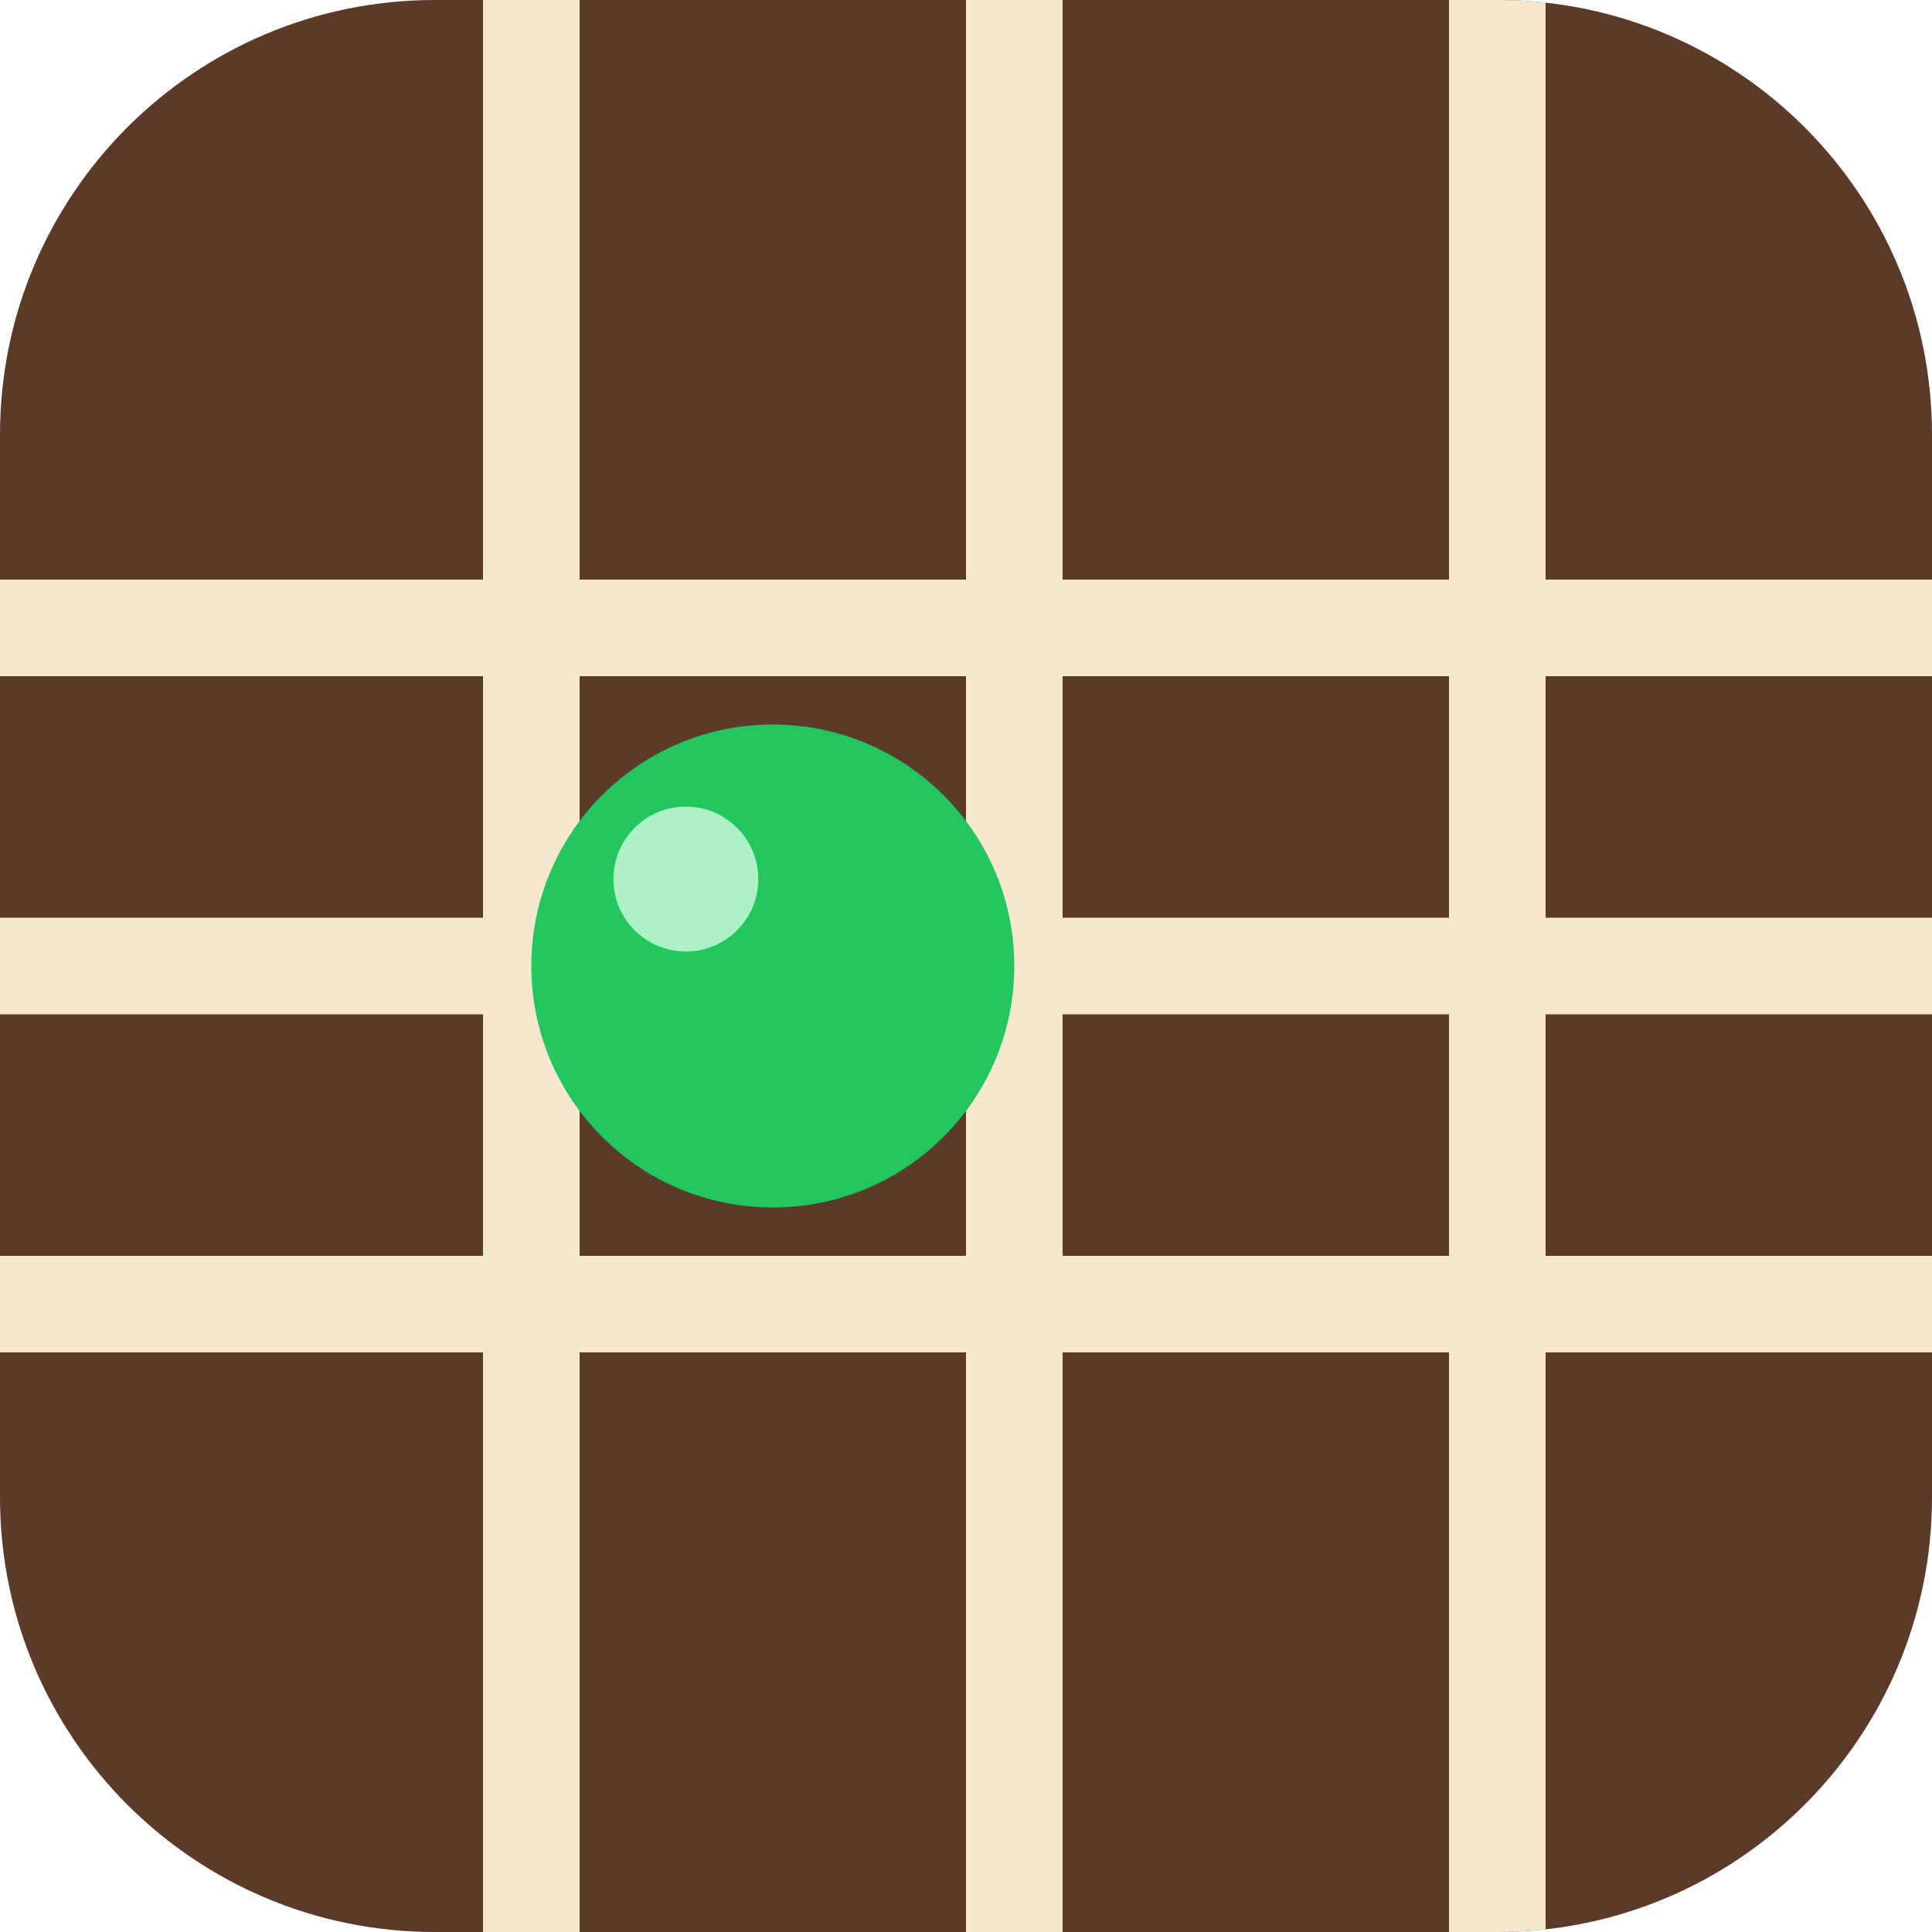
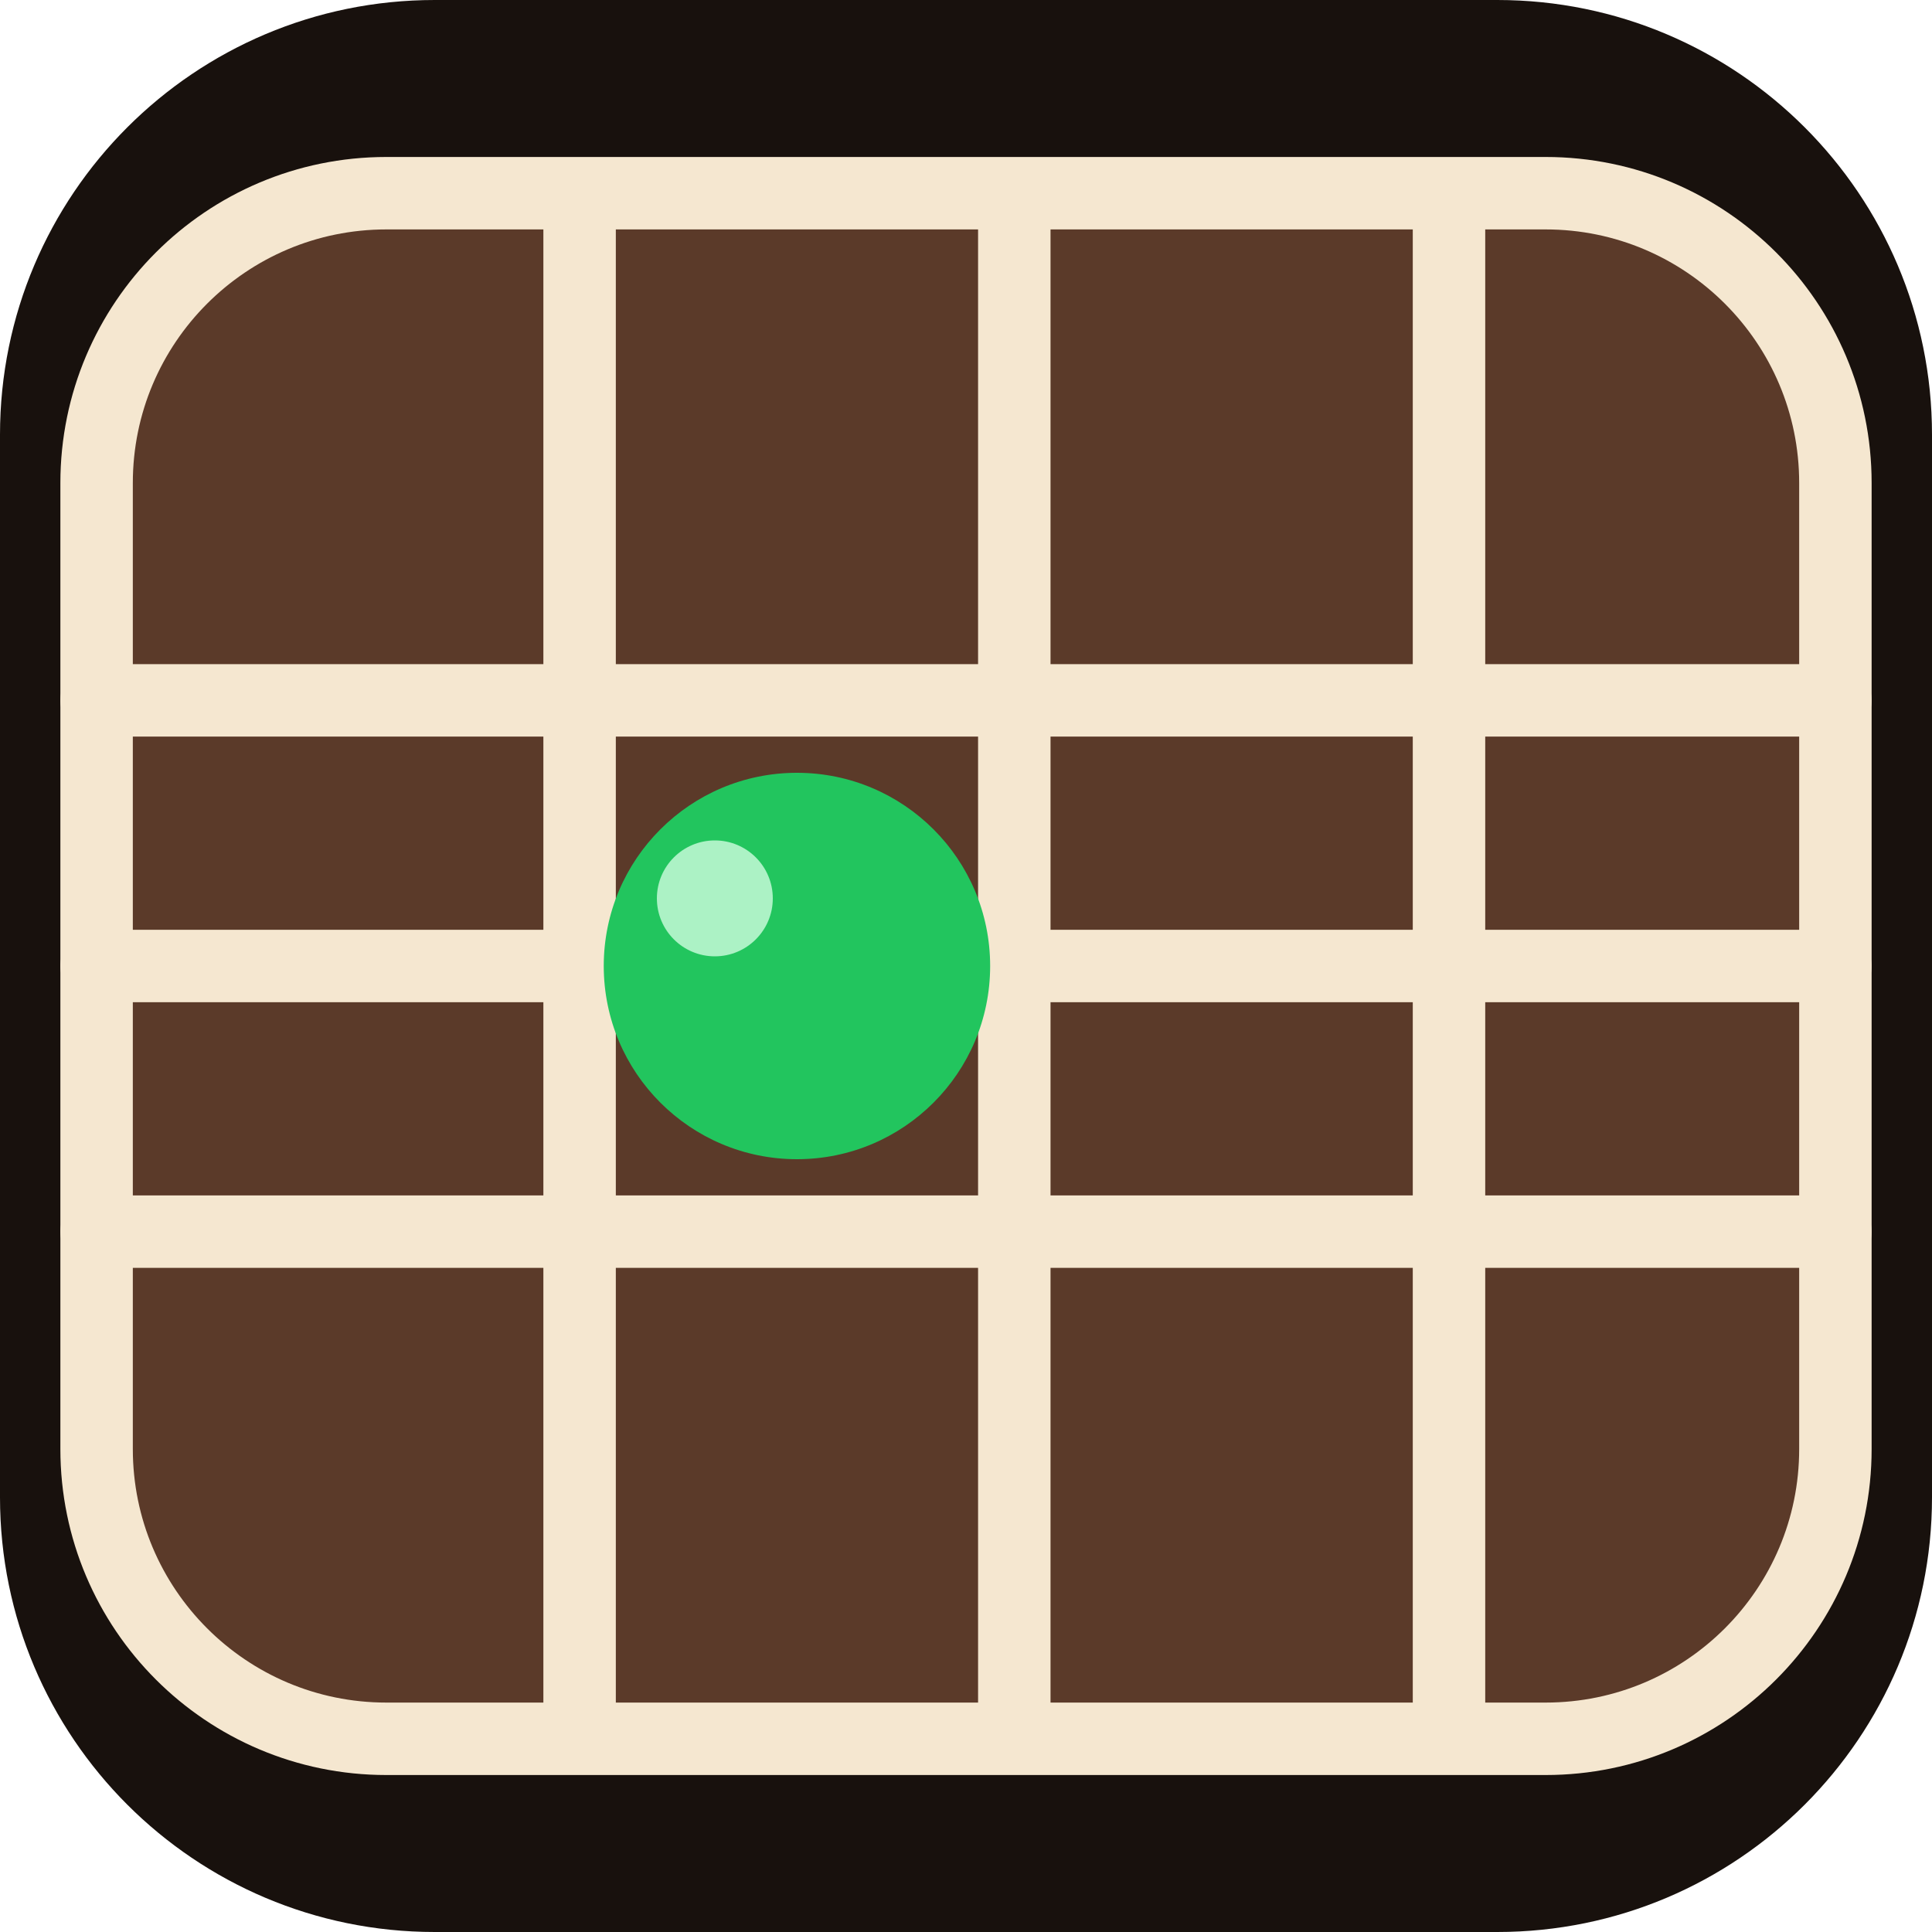
<svg xmlns="http://www.w3.org/2000/svg" viewBox="0 0 40 40">
-   <defs>
-     <clipPath id="c">
-       <rect width="40" height="40" rx="9" />
-     </clipPath>
-   </defs>
-   <g clip-path="url(#c)">
-     <rect width="40" height="40" fill="#5b3a29" />
-     <g stroke="#f5e7d0" stroke-linecap="round" stroke-width="2">
-       <line x1="0" y1="13" x2="40" y2="13" />
-       <line x1="0" y1="20" x2="40" y2="20" />
-       <line x1="0" y1="27" x2="40" y2="27" />
-     </g>
-     <g stroke="#f5e7d0" stroke-width="2">
-       <line x1="11" y1="0" x2="11" y2="40" />
-       <line x1="21" y1="0" x2="21" y2="40" />
-       <line x1="31" y1="0" x2="31" y2="40" />
-     </g>
-     <circle cx="16" cy="20" r="5" fill="#22c55e" />
-     <circle cx="14.2" cy="18.2" r="1.5" fill="#bbf7d0" opacity="0.9" />
+   <rect width="40" height="40" rx="9" fill="#18110d" />
+   <rect x="2" y="4" width="36" height="32" rx="6" fill="#5b3a29" stroke="#f5e7d0" stroke-width="1.5" />
+   <g stroke="#f5e7d0" stroke-linecap="round" stroke-width="1.5">
+     <line x1="2" y1="14.5" x2="38" y2="14.5" />
+     <line x1="2" y1="20" x2="38" y2="20" />
+     <line x1="2" y1="25.5" x2="38" y2="25.5" />
  </g>
+   <g stroke="#f5e7d0" stroke-width="1.5">
+     <line x1="12" y1="4" x2="12" y2="36" />
+     <line x1="21" y1="4" x2="21" y2="36" />
+     <line x1="30" y1="4" x2="30" y2="36" />
+   </g>
+   <circle cx="16.5" cy="20" r="4" fill="#22c55e" />
+   <circle cx="14.8" cy="18.6" r="1.2" fill="#bbf7d0" opacity="0.9" />
</svg>
